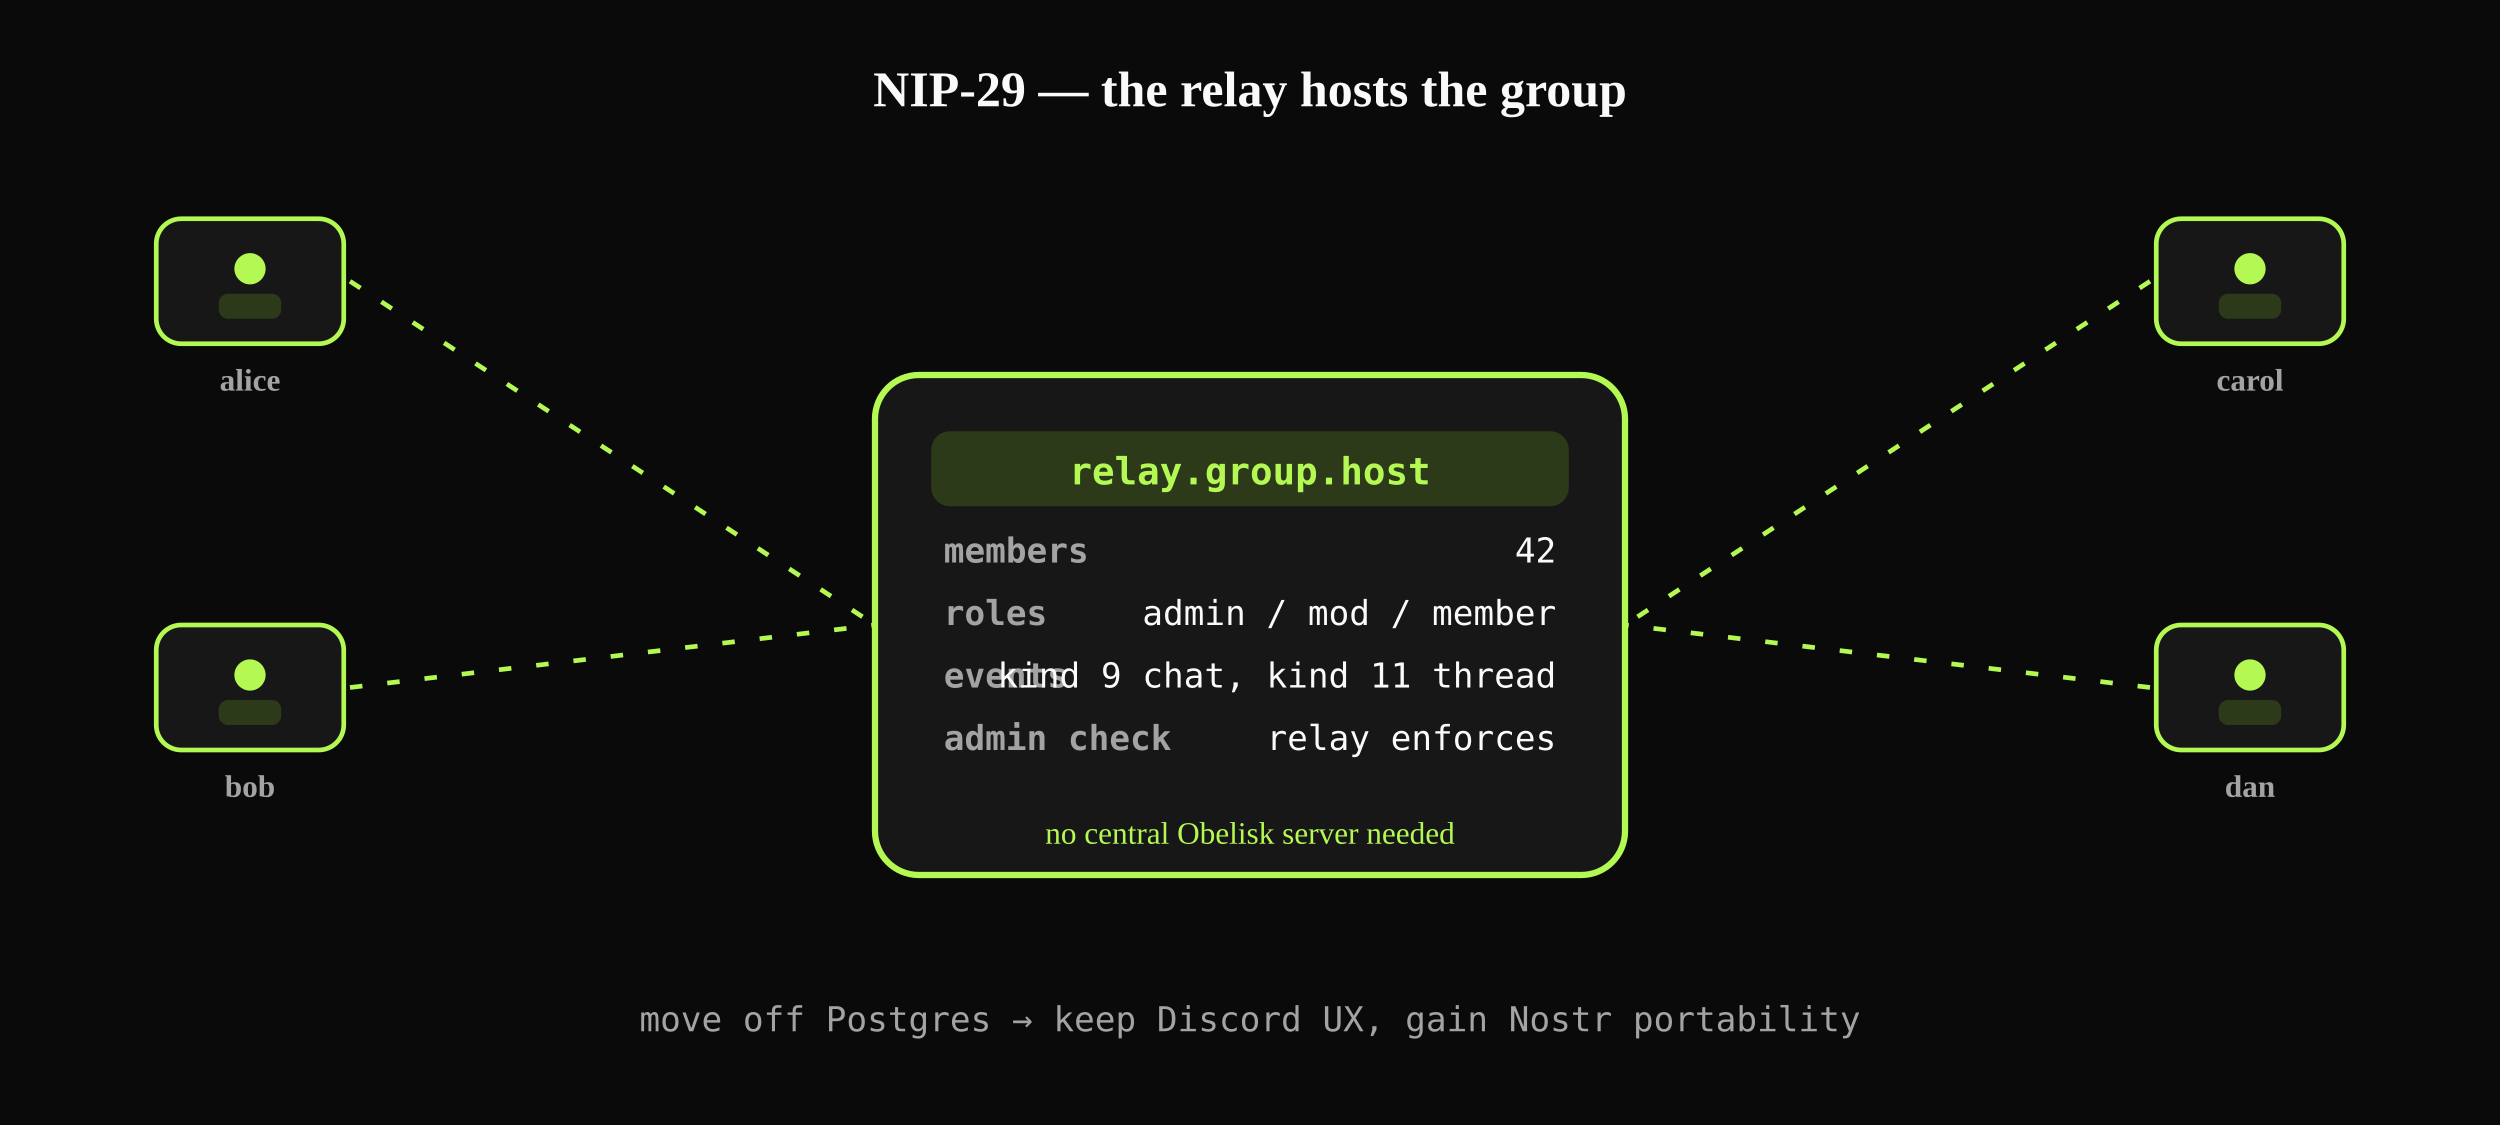
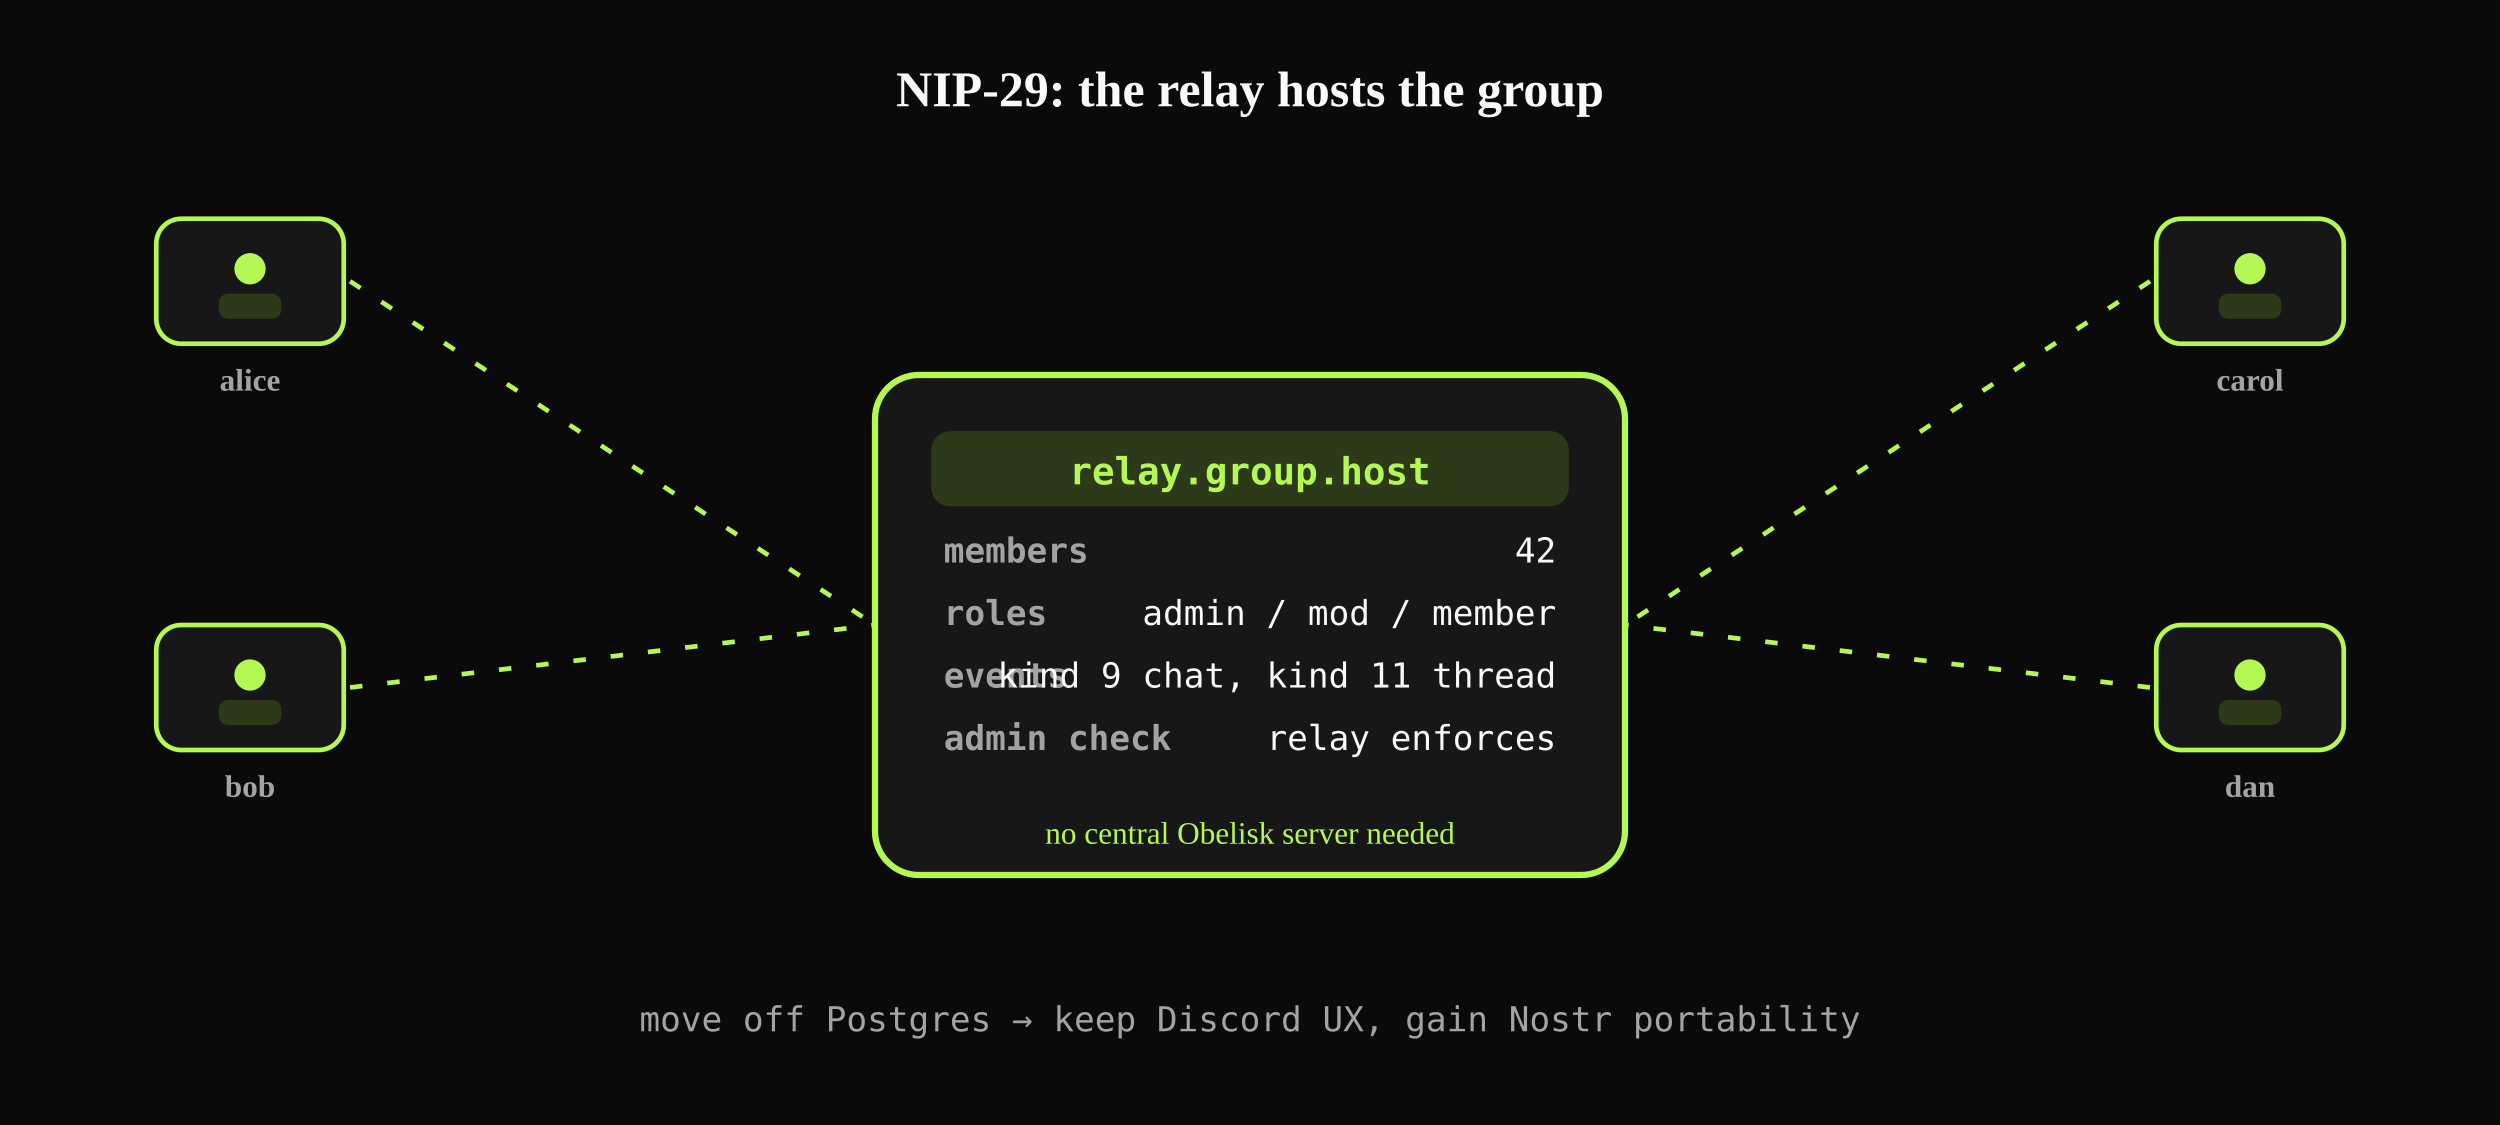
<svg xmlns="http://www.w3.org/2000/svg" viewBox="0 0 800 360" role="img" aria-label="NIP-29 relay-based group" class="w-full h-auto">
  <rect width="800" height="360" fill="#0a0a0a" />
-   <text x="400" y="34" text-anchor="middle" font-size="16" font-weight="700" fill="#fafafa">NIP-29 — the relay hosts the group</text>
+   <text x="400" y="34" text-anchor="middle" font-size="16" font-weight="700" fill="#fafafa">NIP-29: the relay hosts the group</text>
  <g>
    <rect x="280" y="120" width="240" height="160" rx="14" fill="#171717" stroke="#b4f953" stroke-width="2" />
    <rect x="298" y="138" width="204" height="24" rx="6" fill="#2d3a1a" />
    <text x="400" y="155" text-anchor="middle" font-size="12" font-weight="700" fill="#b4f953" font-family="monospace">relay.group.host</text>
    <g>
      <text x="302" y="180" font-size="11" font-weight="600" fill="#a3a3a3" font-family="monospace">members</text>
      <text x="498" y="180" text-anchor="end" font-size="11" fill="#fafafa" font-family="monospace">42</text>
    </g>
    <g>
      <text x="302" y="200" font-size="11" font-weight="600" fill="#a3a3a3" font-family="monospace">roles</text>
      <text x="498" y="200" text-anchor="end" font-size="11" fill="#fafafa" font-family="monospace">admin / mod / member</text>
    </g>
    <g>
      <text x="302" y="220" font-size="11" font-weight="600" fill="#a3a3a3" font-family="monospace">events</text>
      <text x="498" y="220" text-anchor="end" font-size="11" fill="#fafafa" font-family="monospace">kind 9 chat, kind 11 thread</text>
    </g>
    <g>
      <text x="302" y="240" font-size="11" font-weight="600" fill="#a3a3a3" font-family="monospace">admin check</text>
      <text x="498" y="240" text-anchor="end" font-size="11" fill="#fafafa" font-family="monospace">relay enforces</text>
    </g>
    <text x="400" y="270" text-anchor="middle" font-size="10" fill="#b4f953">no central Obelisk server needed</text>
  </g>
  <g>
    <rect x="50" y="70" width="60" height="40" rx="8" fill="#171717" stroke="#b4f953" stroke-width="1.5" />
    <circle cx="80" cy="86" r="5" fill="#b4f953" />
    <rect x="70" y="94" width="20" height="8" rx="3" fill="#2d3a1a" />
    <text x="80" y="125" text-anchor="middle" font-size="10" font-weight="600" fill="#a3a3a3">alice</text>
    <line x1="112" y1="90" x2="280" y2="200" stroke="#b4f953" stroke-width="1.5" stroke-dasharray="4 8" />
  </g>
  <g>
    <rect x="50" y="200" width="60" height="40" rx="8" fill="#171717" stroke="#b4f953" stroke-width="1.5" />
    <circle cx="80" cy="216" r="5" fill="#b4f953" />
    <rect x="70" y="224" width="20" height="8" rx="3" fill="#2d3a1a" />
    <text x="80" y="255" text-anchor="middle" font-size="10" font-weight="600" fill="#a3a3a3">bob</text>
    <line x1="112" y1="220" x2="280" y2="200" stroke="#b4f953" stroke-width="1.5" stroke-dasharray="4 8" />
  </g>
  <g>
    <rect x="690" y="70" width="60" height="40" rx="8" fill="#171717" stroke="#b4f953" stroke-width="1.5" />
    <circle cx="720" cy="86" r="5" fill="#b4f953" />
    <rect x="710" y="94" width="20" height="8" rx="3" fill="#2d3a1a" />
    <text x="720" y="125" text-anchor="middle" font-size="10" font-weight="600" fill="#a3a3a3">carol</text>
    <line x1="688" y1="90" x2="520" y2="200" stroke="#b4f953" stroke-width="1.5" stroke-dasharray="4 8" />
  </g>
  <g>
    <rect x="690" y="200" width="60" height="40" rx="8" fill="#171717" stroke="#b4f953" stroke-width="1.5" />
    <circle cx="720" cy="216" r="5" fill="#b4f953" />
    <rect x="710" y="224" width="20" height="8" rx="3" fill="#2d3a1a" />
    <text x="720" y="255" text-anchor="middle" font-size="10" font-weight="600" fill="#a3a3a3">dan</text>
    <line x1="688" y1="220" x2="520" y2="200" stroke="#b4f953" stroke-width="1.5" stroke-dasharray="4 8" />
  </g>
  <text x="400" y="330" text-anchor="middle" font-size="11" fill="#a3a3a3" font-family="monospace">move off Postgres → keep Discord UX, gain Nostr portability</text>
</svg>
